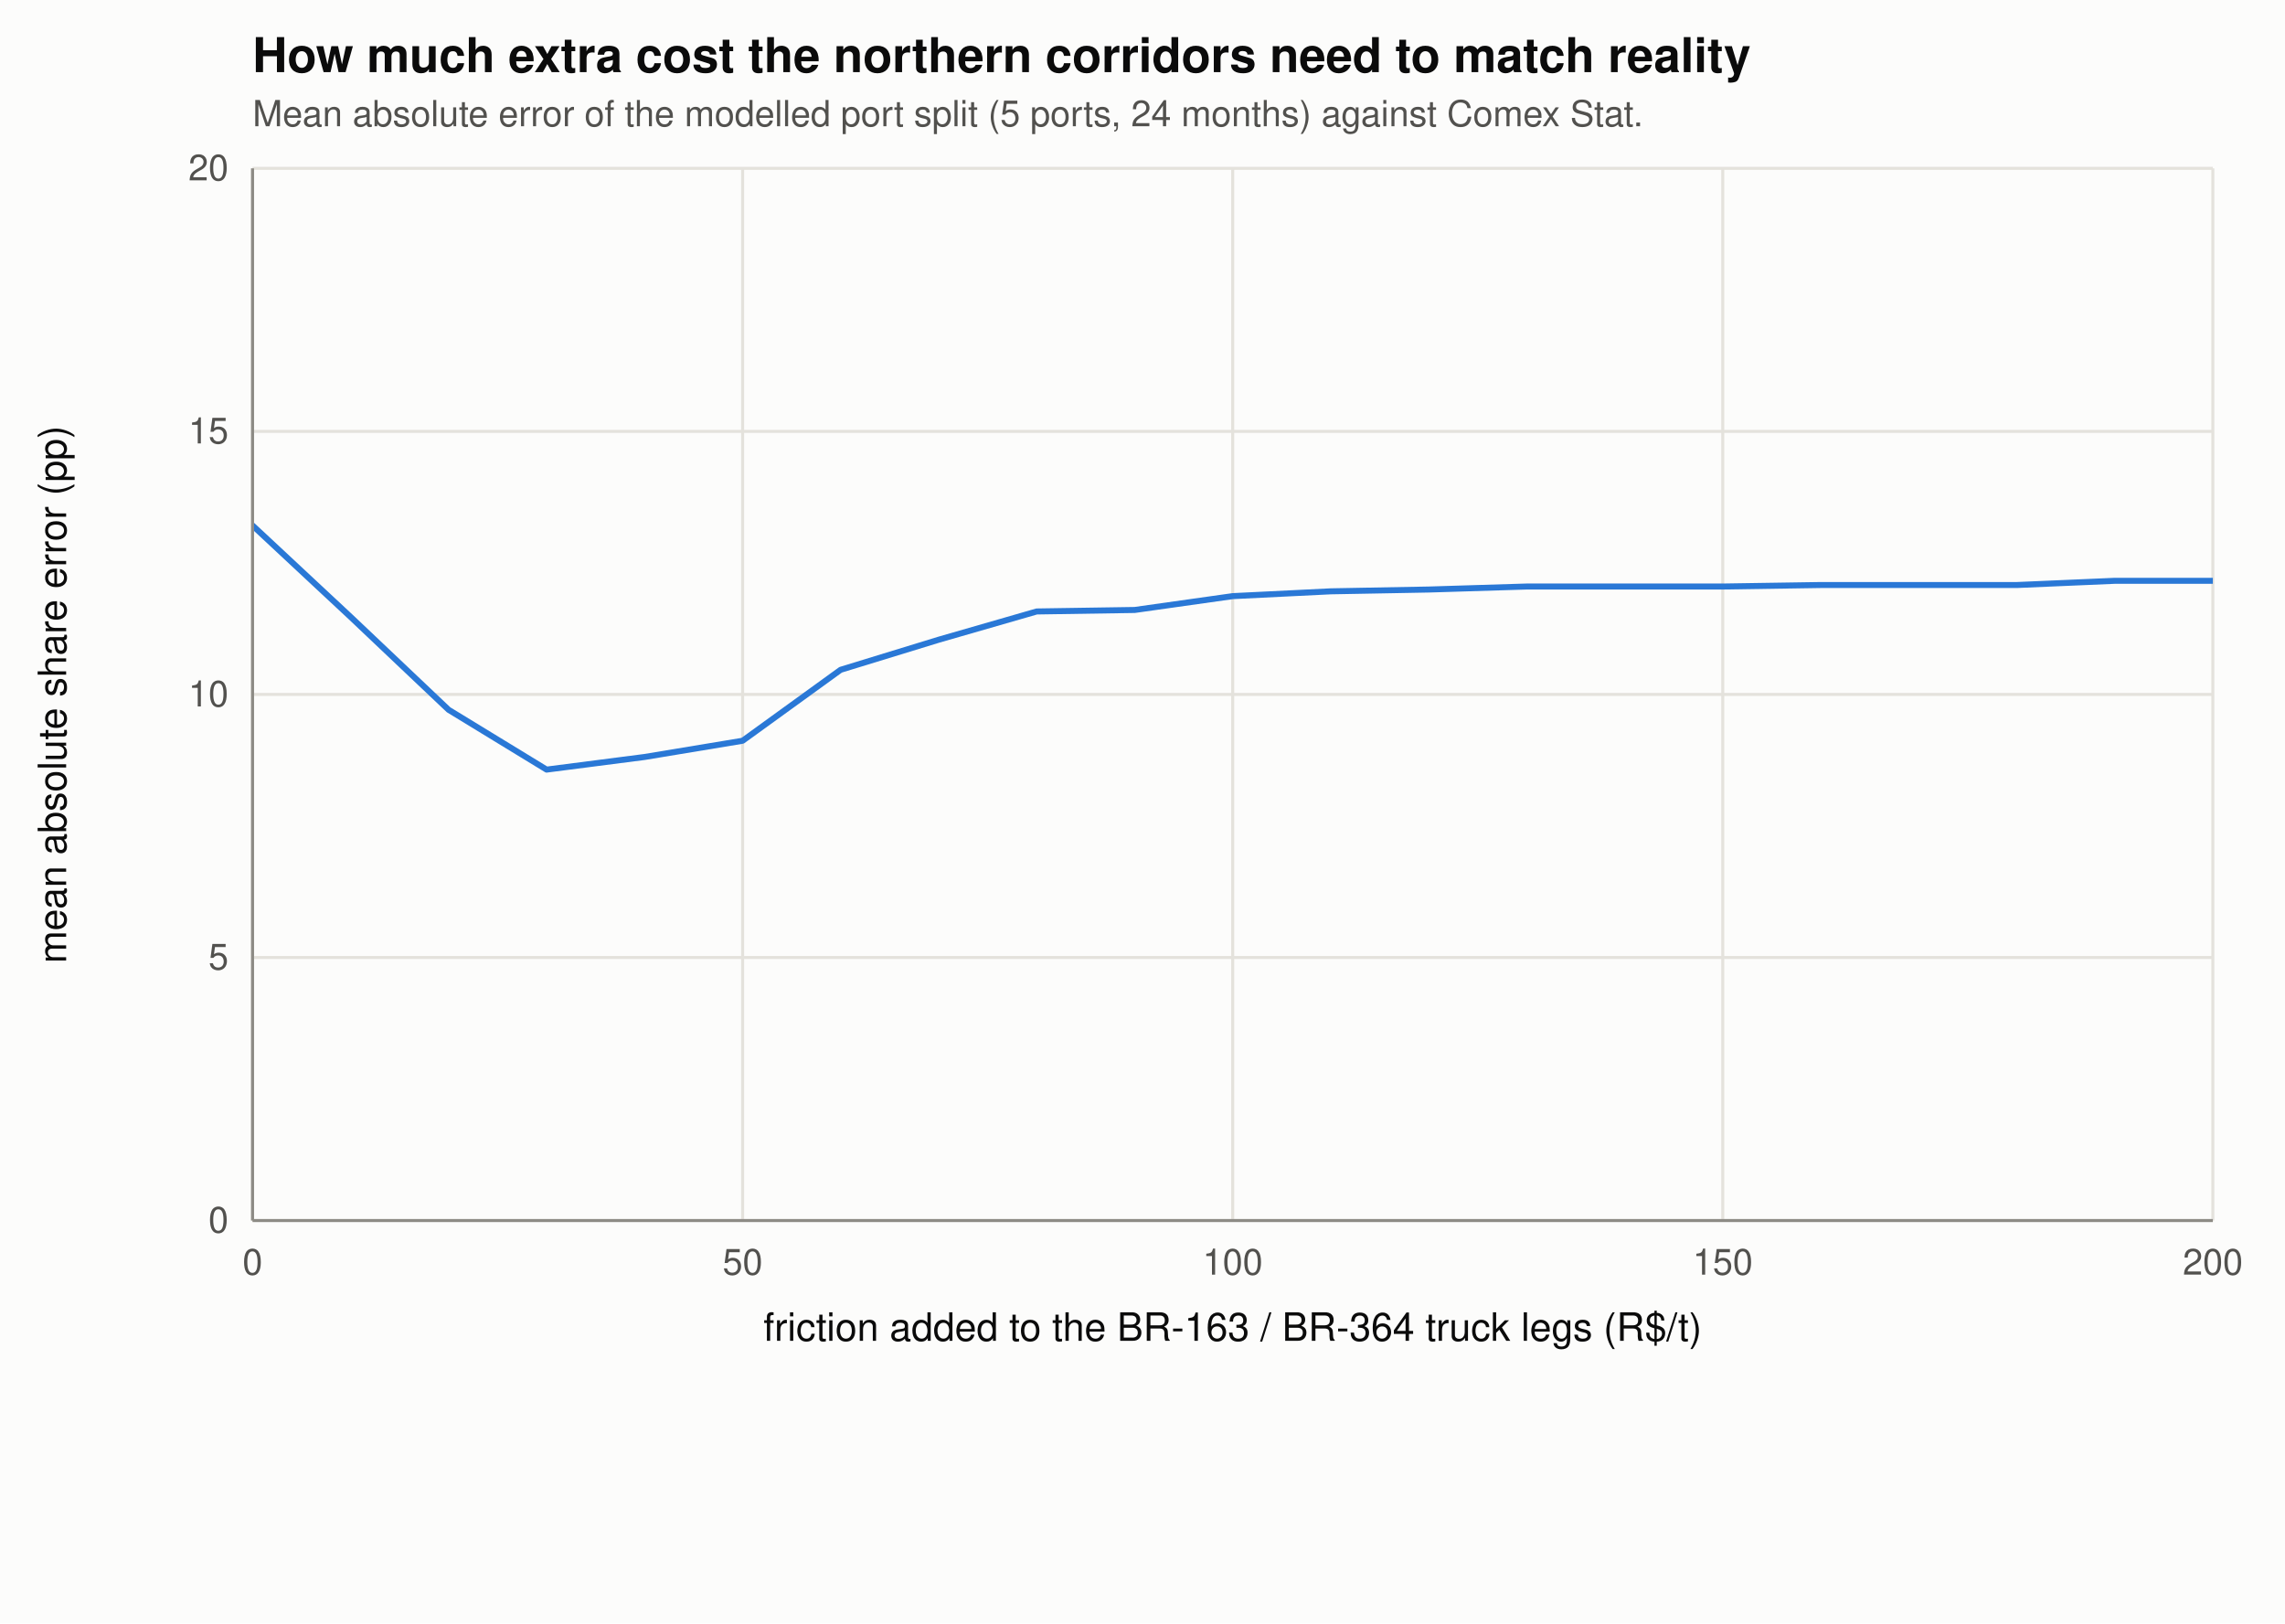
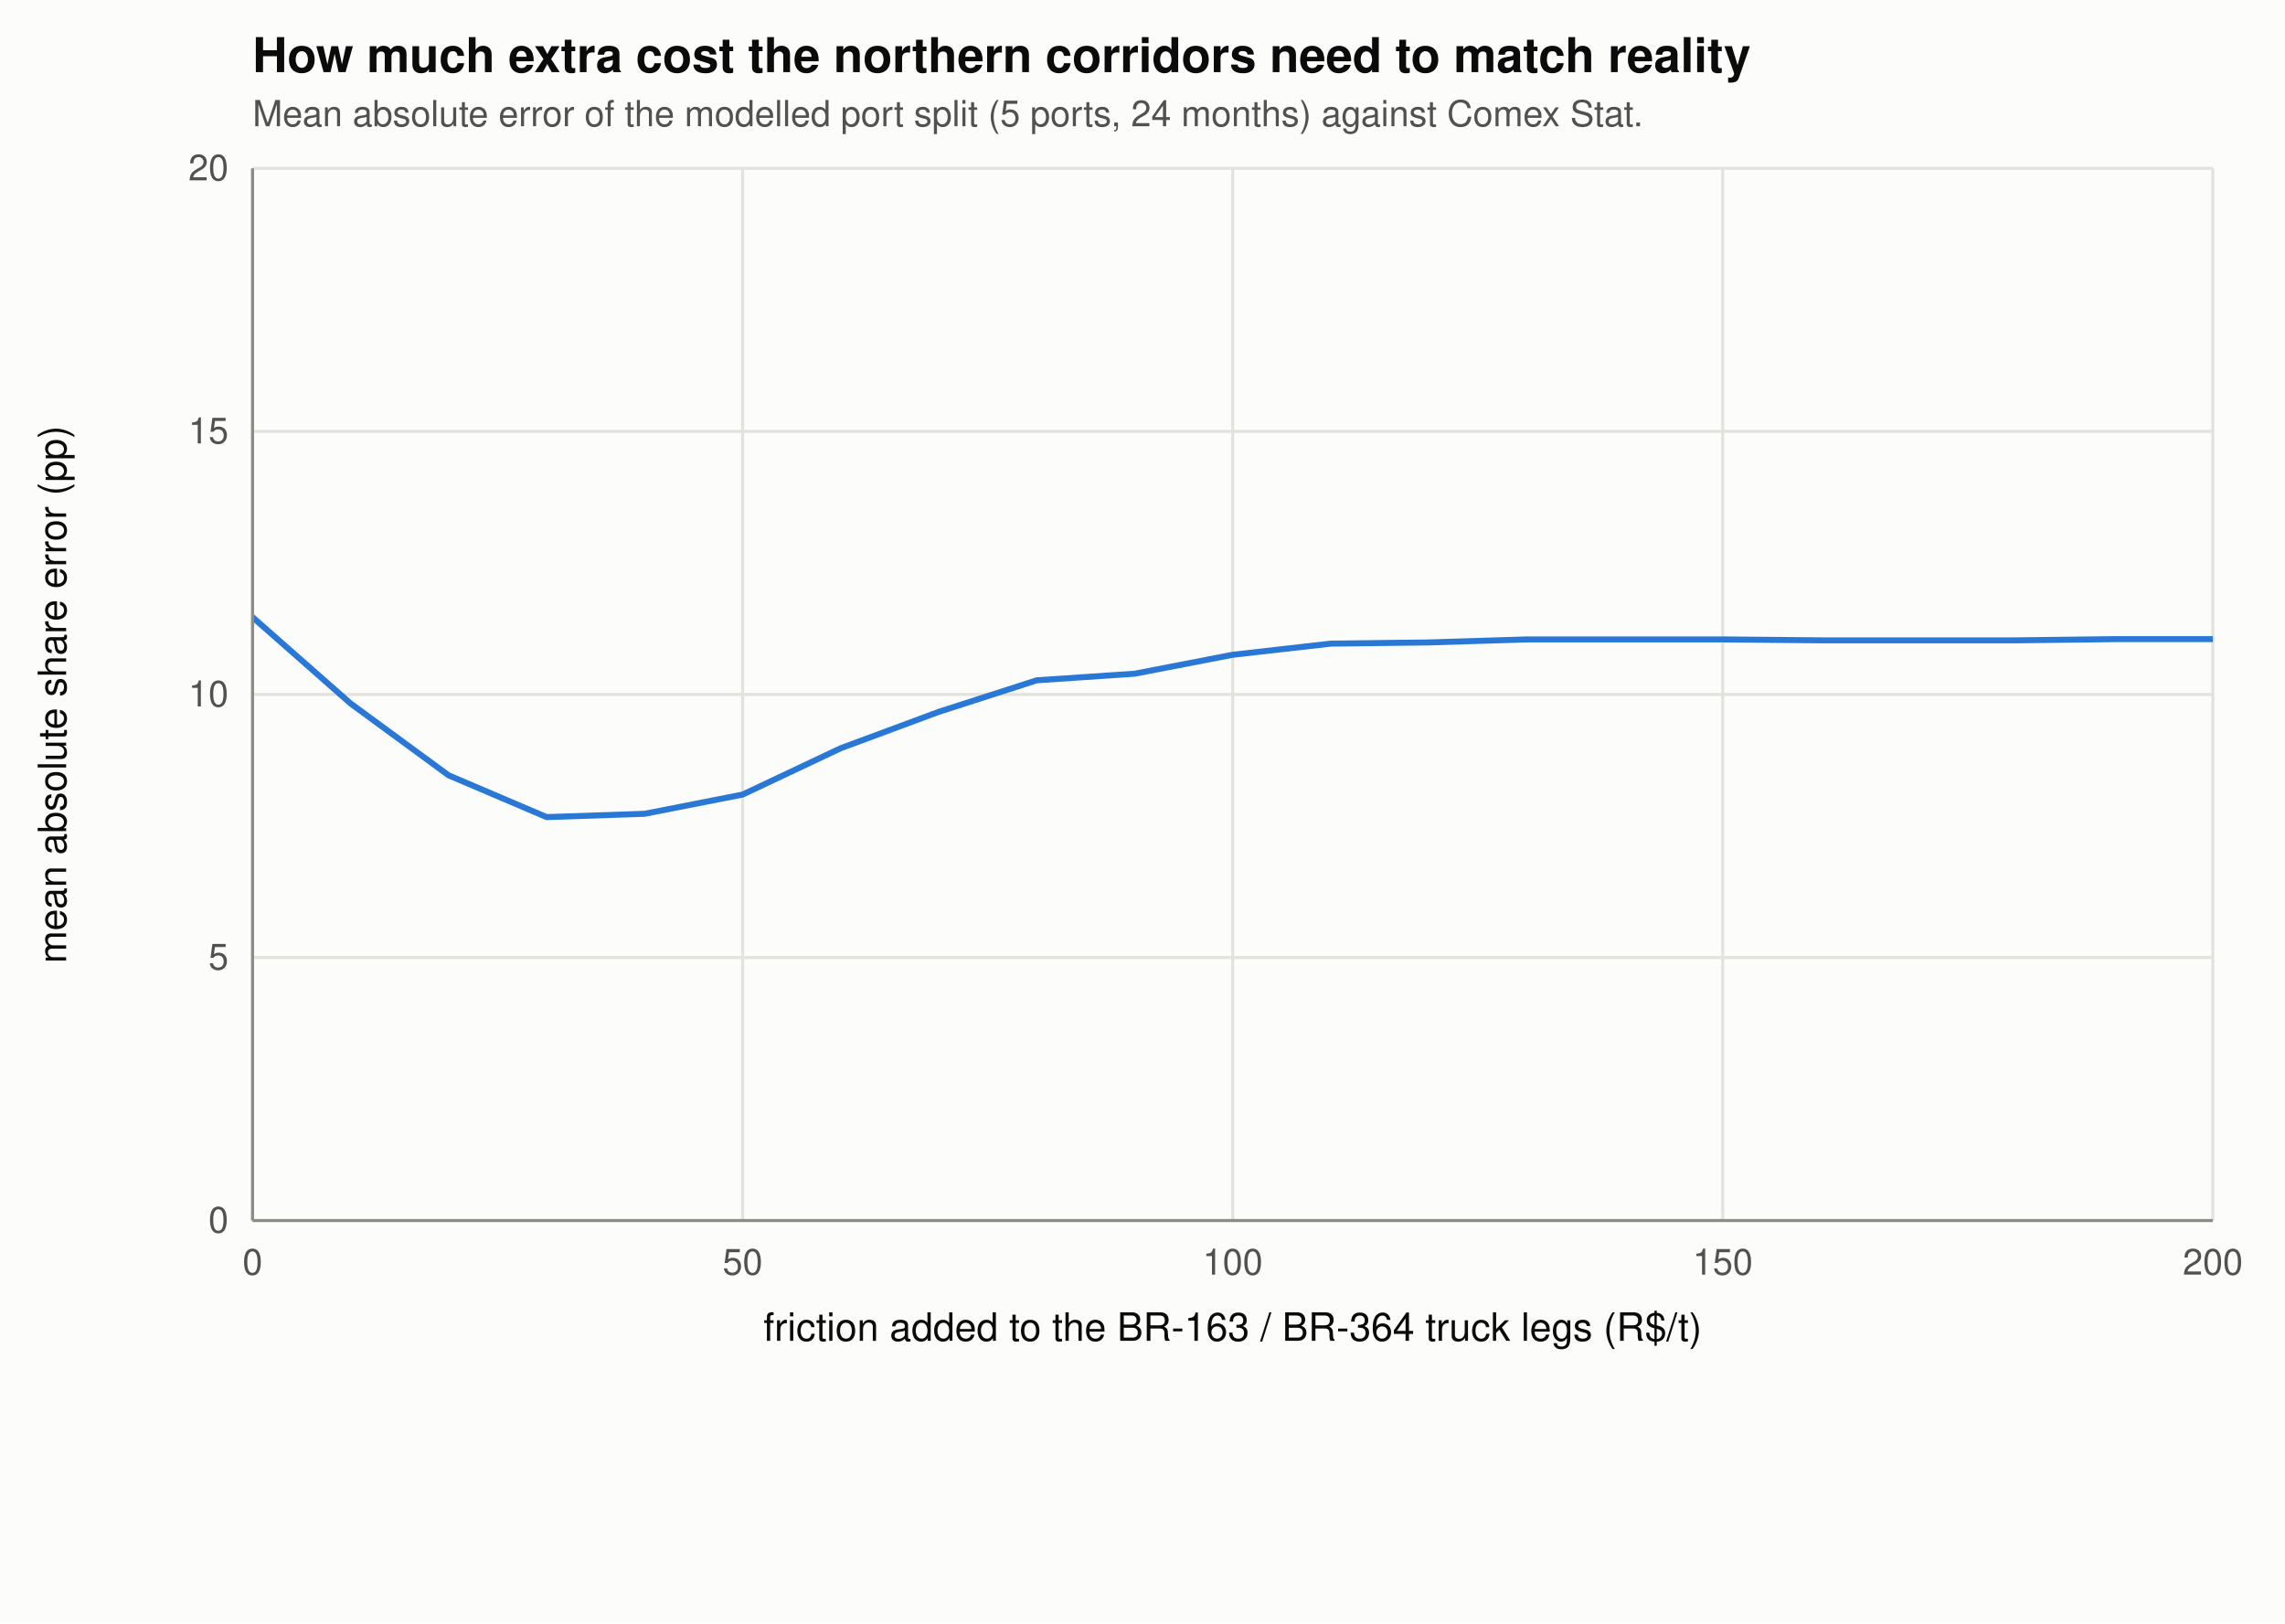
<svg xmlns="http://www.w3.org/2000/svg" viewBox="0 0 760 540" width="760" height="540" font-family="-apple-system, Segoe UI, Helvetica, Arial, sans-serif">
  <rect width="760" height="540" fill="#fcfcfb" />
  <text x="84" y="24" text-anchor="start" font-size="16" fill="#0b0b0b">
    <tspan font-weight="600">How much extra cost the northern corridors need to match reality</tspan>
  </text>
  <text x="84" y="42" text-anchor="start" font-size="12" fill="#52514e">Mean absolute error of the modelled port split (5 ports, 24 months) against Comex Stat.</text>
  <defs>
    <clipPath id="plot">
      <rect x="84" y="56" width="652" height="350" />
    </clipPath>
  </defs>
  <line x1="84" y1="56" x2="84" y2="406" stroke="#e4e2dc" stroke-width="1" />
  <text x="84" y="424" text-anchor="middle" font-size="12" fill="#52514e">0</text>
  <line x1="247" y1="56" x2="247" y2="406" stroke="#e4e2dc" stroke-width="1" />
  <text x="247" y="424" text-anchor="middle" font-size="12" fill="#52514e">50</text>
  <line x1="410" y1="56" x2="410" y2="406" stroke="#e4e2dc" stroke-width="1" />
  <text x="410" y="424" text-anchor="middle" font-size="12" fill="#52514e">100</text>
  <line x1="573" y1="56" x2="573" y2="406" stroke="#e4e2dc" stroke-width="1" />
  <text x="573" y="424" text-anchor="middle" font-size="12" fill="#52514e">150</text>
  <line x1="736" y1="56" x2="736" y2="406" stroke="#e4e2dc" stroke-width="1" />
  <text x="736" y="424" text-anchor="middle" font-size="12" fill="#52514e">200</text>
  <line x1="84" y1="406" x2="736" y2="406" stroke="#e4e2dc" stroke-width="1" />
  <text x="76" y="410" text-anchor="end" font-size="12" fill="#52514e">0</text>
  <line x1="84" y1="318.5" x2="736" y2="318.5" stroke="#e4e2dc" stroke-width="1" />
  <text x="76" y="322.5" text-anchor="end" font-size="12" fill="#52514e">5</text>
  <line x1="84" y1="231" x2="736" y2="231" stroke="#e4e2dc" stroke-width="1" />
  <text x="76" y="235" text-anchor="end" font-size="12" fill="#52514e">10</text>
  <line x1="84" y1="143.5" x2="736" y2="143.5" stroke="#e4e2dc" stroke-width="1" />
  <text x="76" y="147.5" text-anchor="end" font-size="12" fill="#52514e">15</text>
  <line x1="84" y1="56" x2="736" y2="56" stroke="#e4e2dc" stroke-width="1" />
  <text x="76" y="60" text-anchor="end" font-size="12" fill="#52514e">20</text>
  <g clip-path="url(#plot)">
-     <path d="M84 174.8 L116.6 205.2 L149.2 236.1 L181.8 256 L214.4 251.8 L247 246.4 L279.6 222.8 L312.2 212.8 L344.8 203.4 L377.4 202.9 L410 198.3 L442.6 196.7 L475.2 196.1 L507.8 195.1 L540.4 195.1 L573 195.1 L605.6 194.6 L638.2 194.6 L670.8 194.6 L703.4 193.2 L736 193.2 " fill="none" stroke="#2a78d6" stroke-width="2" stroke-linejoin="round" stroke-linecap="round" stroke-dasharray="" />
+     <path d="M84 205.3 L116.6 234 L149.2 257.9 L181.8 271.8 L214.4 270.7 L247 264.3 L279.6 248.9 L312.2 236.8 L344.8 226.3 L377.4 224.1 L410 217.8 L442.6 214.1 L475.2 213.7 L507.8 212.7 L540.4 212.7 L573 212.7 L605.6 213 L638.2 213 L670.8 213 L703.4 212.6 L736 212.6 " fill="none" stroke="#2a78d6" stroke-width="2" stroke-linejoin="round" stroke-linecap="round" stroke-dasharray="" />
  </g>
  <line x1="84" y1="406" x2="736" y2="406" stroke="#8d8b85" stroke-width="1" />
  <line x1="84" y1="56" x2="84" y2="406" stroke="#8d8b85" stroke-width="1" />
  <text x="410" y="446" text-anchor="middle" font-size="13" fill="#0b0b0b">friction added to the BR-163 / BR-364 truck legs (R$/t)</text>
  <text transform="translate(22 231) rotate(-90)" text-anchor="middle" font-size="13" fill="#0b0b0b">mean absolute share error (pp)</text>
</svg>
